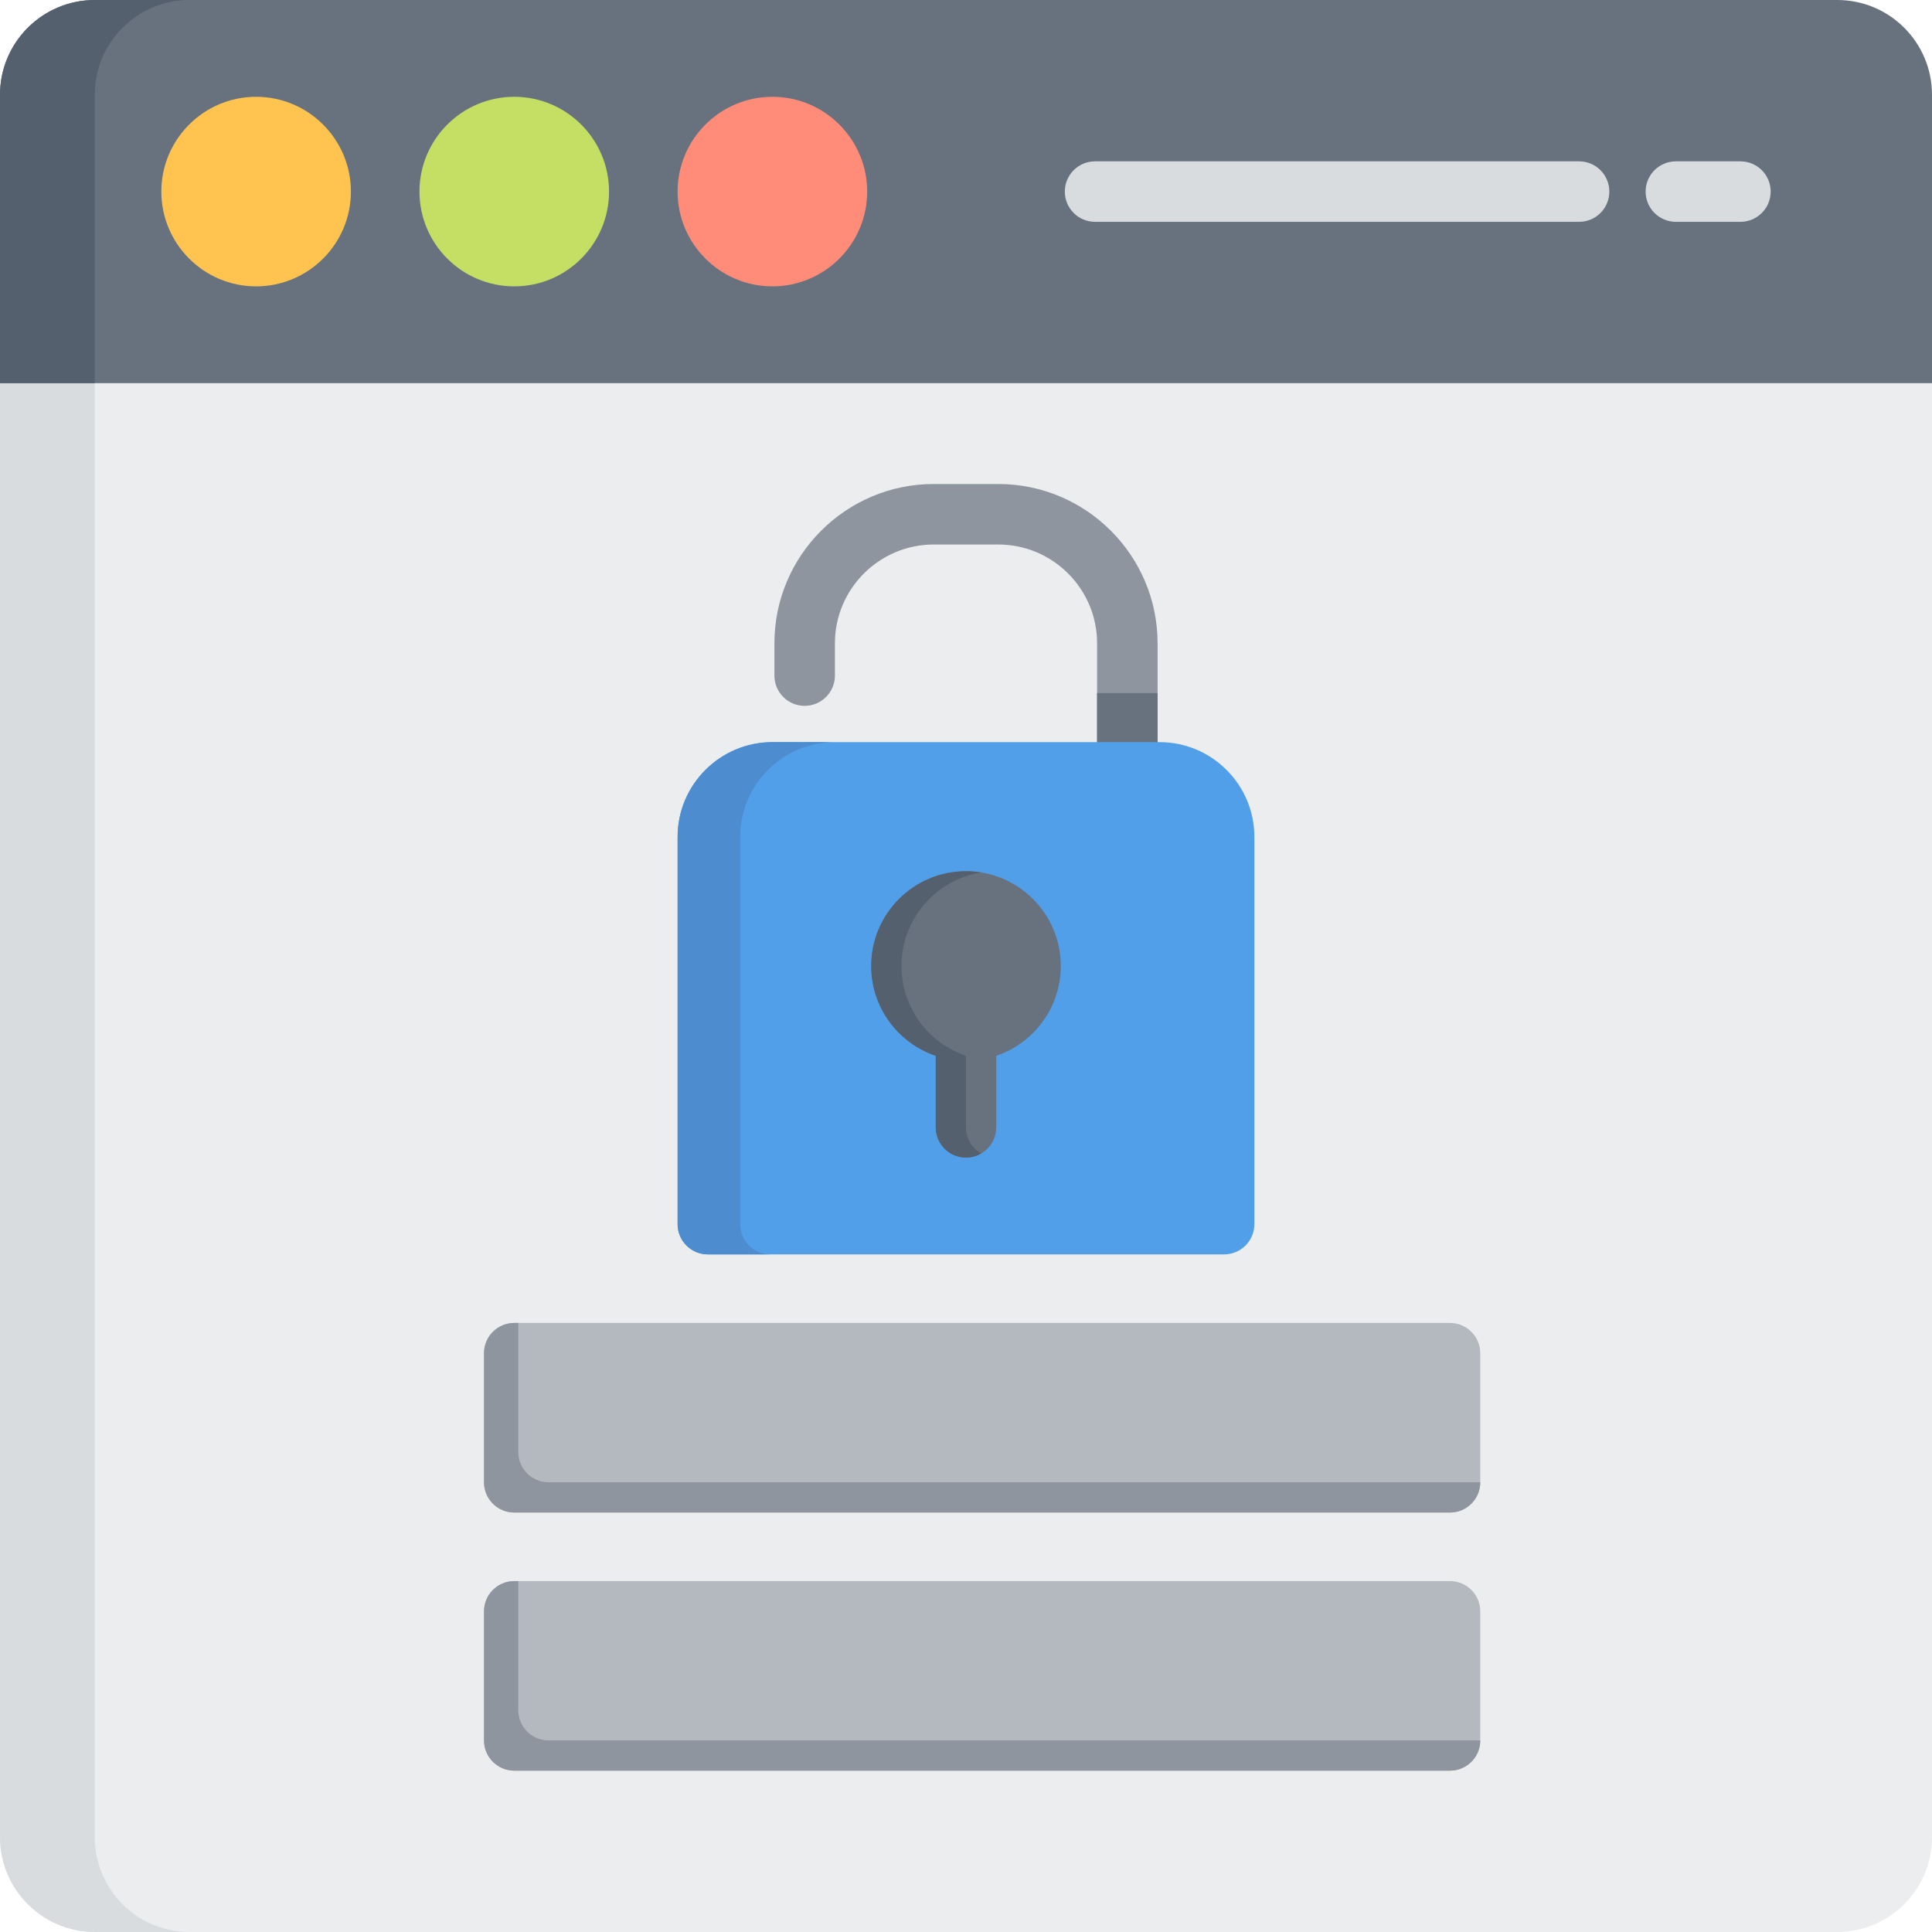
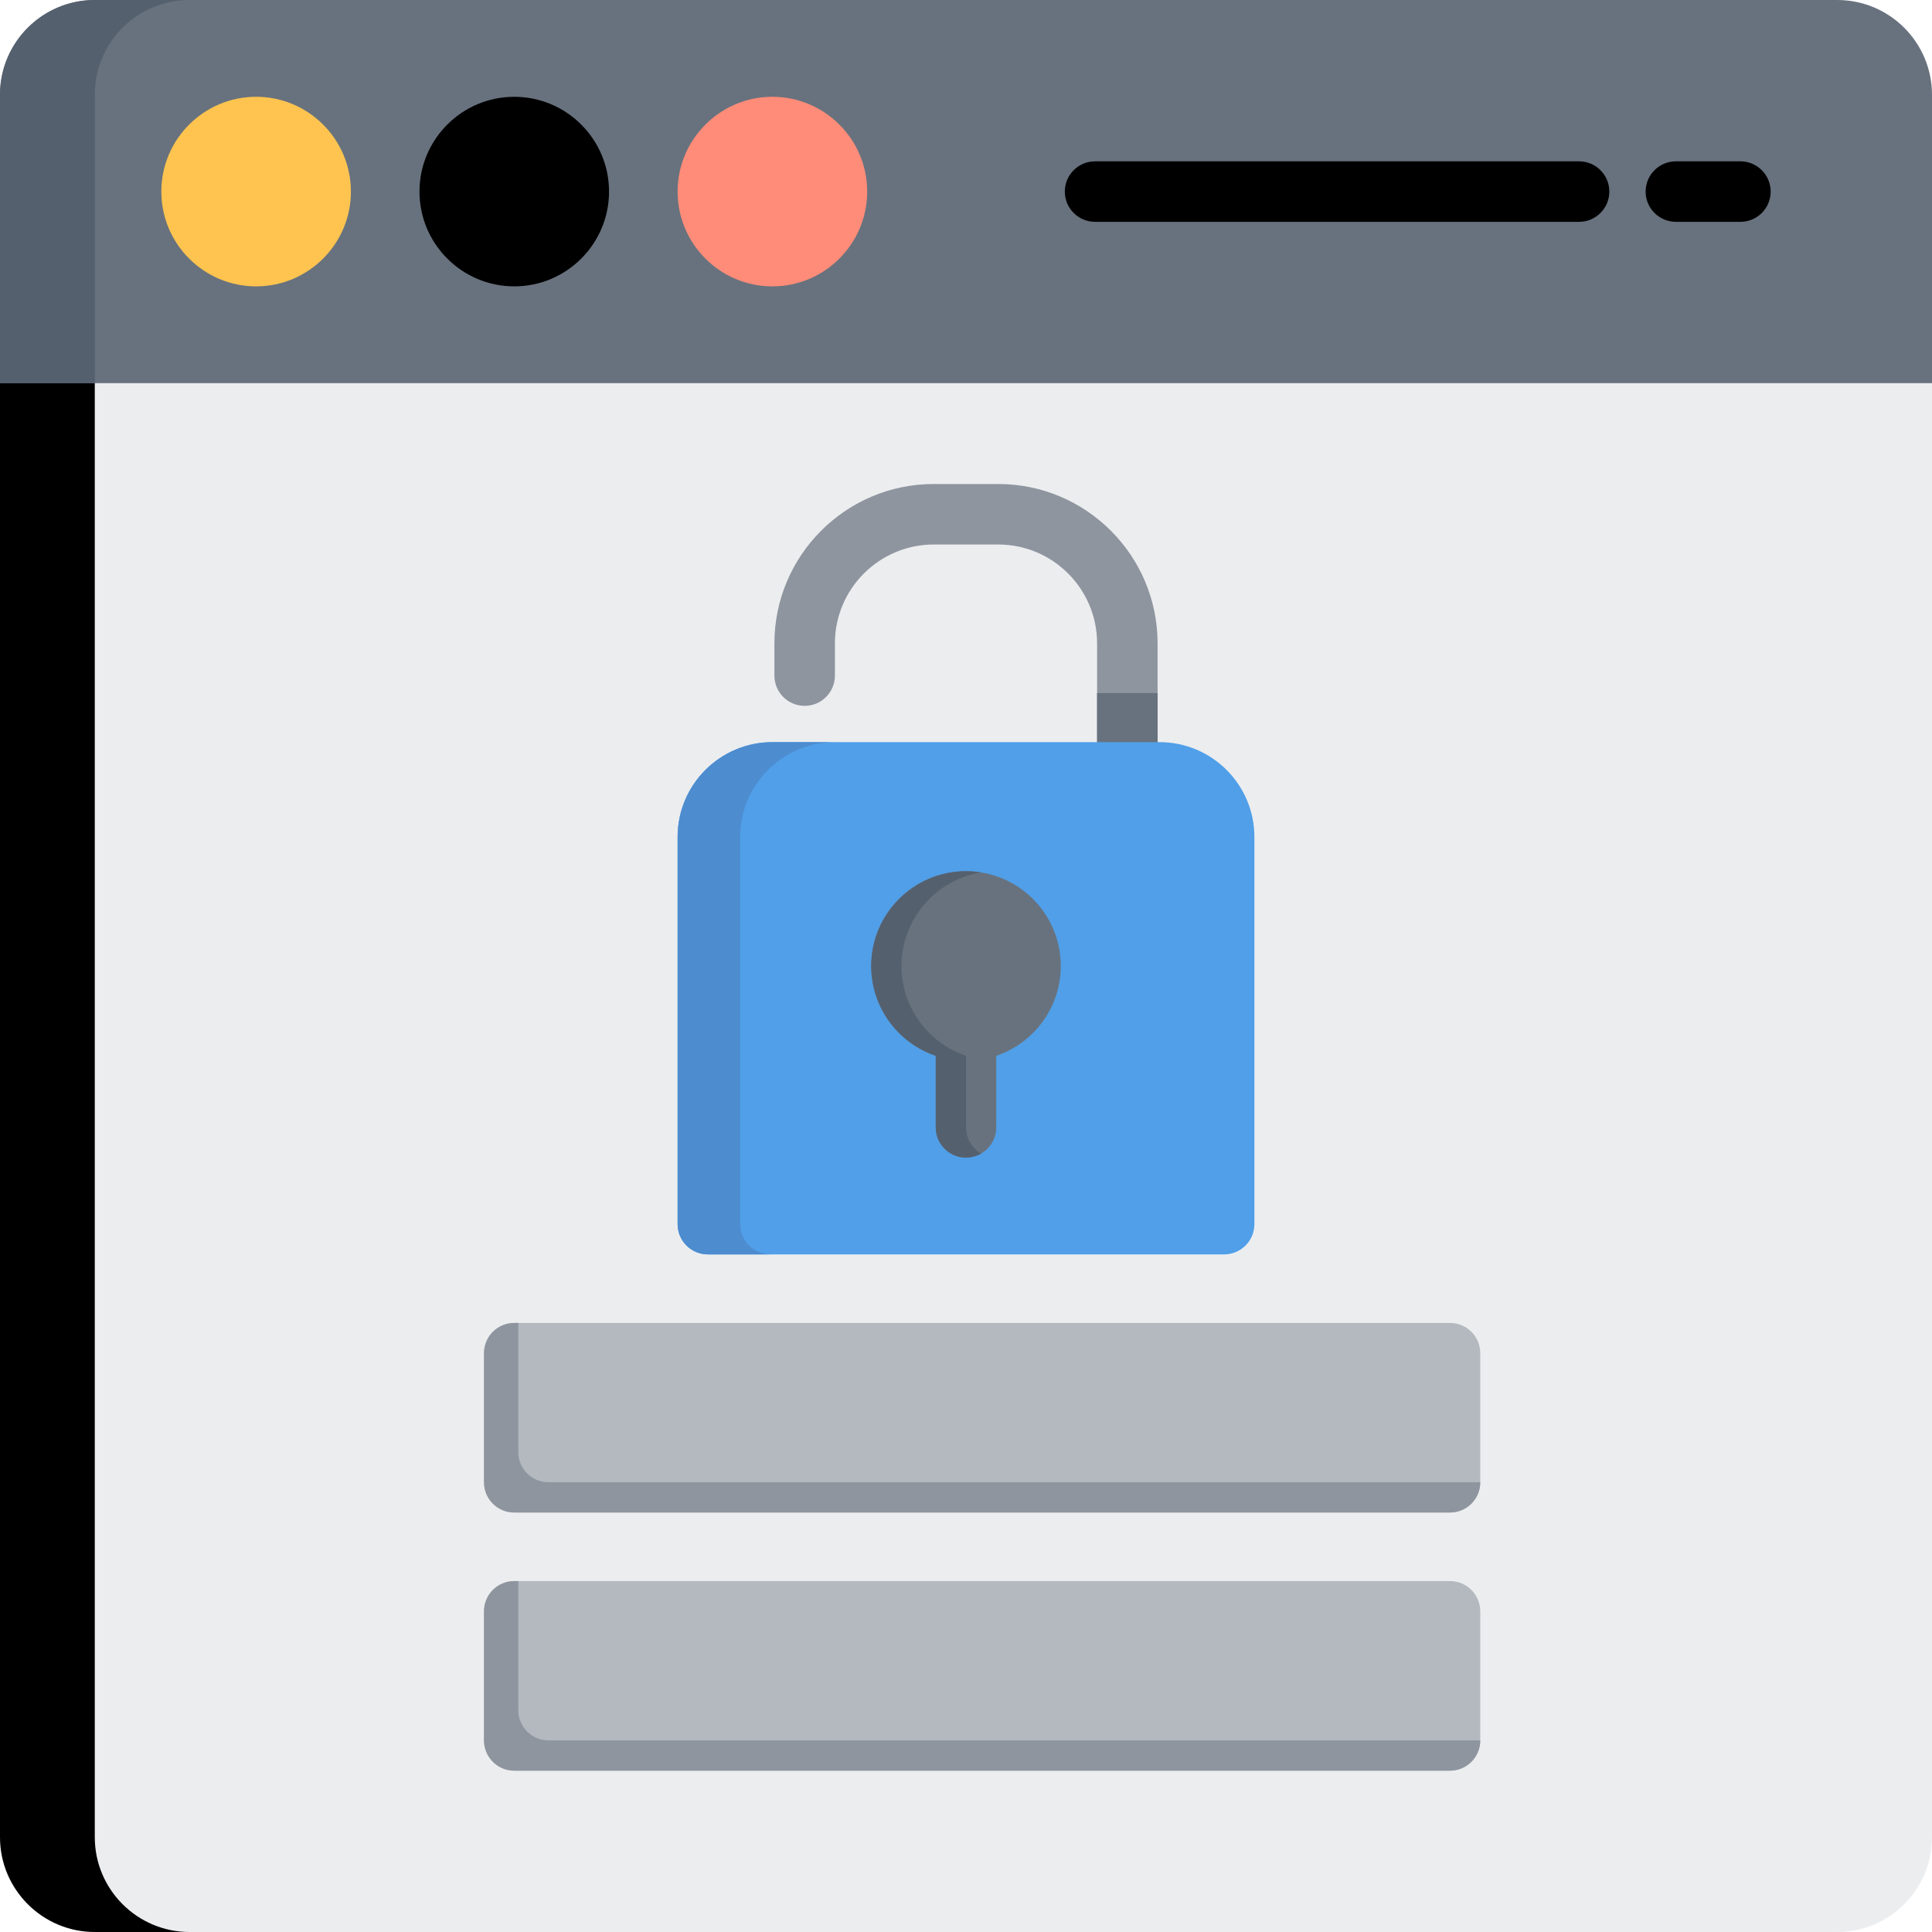
<svg xmlns="http://www.w3.org/2000/svg" version="1.1" id="Layer_1" x="0px" y="0px" viewBox="0 0 512 512" style="enable-background:new 0 0 512 512;" xml:space="preserve">
  <path style="fill:#ECEDEF;" d="M0,76.426v410.455C0,500.732,11.268,512,25.119,512h461.762C500.732,512,512,500.732,512,486.881  V76.426H0z" />
-   <path style="fill:#D9DCDF;" d="M25.119,486.881V76.426H0v410.455C0,500.732,11.268,512,25.119,512h25.119  C36.387,512,25.119,500.732,25.119,486.881z" />
+   <path style="fill:#D9DCIS;" d="M25.119,486.881V76.426H0v410.455C0,500.732,11.268,512,25.119,512h25.119  C36.387,512,25.119,500.732,25.119,486.881z" />
  <path style="fill:#68727E;" d="M486.881,0H25.119C11.246,0,0,11.246,0,25.119v76.426h512V25.119C512,11.246,500.754,0,486.881,0z" />
  <path style="fill:#55606E;" d="M50.238,0H25.119C11.246,0,0,11.246,0,25.119v76.426h25.119V25.119C25.119,11.246,36.365,0,50.238,0z  " />
  <path style="fill:#FFC44F;" d="M67.875,25.653c-13.851,0-25.119,11.268-25.119,25.119s11.268,25.119,25.119,25.119  s25.119-11.268,25.119-25.119S81.725,25.653,67.875,25.653z" />
-   <path style="fill:#C4DF64;" d="M136.284,25.653c-13.851,0-25.119,11.268-25.119,25.119s11.268,25.119,25.119,25.119  c13.851,0,25.119-11.268,25.119-25.119S150.135,25.653,136.284,25.653z" />
+   <path style="fill:#C4IS64;" d="M136.284,25.653c-13.851,0-25.119,11.268-25.119,25.119s11.268,25.119,25.119,25.119  c13.851,0,25.119-11.268,25.119-25.119S150.135,25.653,136.284,25.653z" />
  <path style="fill:#FF8C78;" d="M204.693,25.653c-13.851,0-25.119,11.268-25.119,25.119s11.268,25.119,25.119,25.119  s25.119-11.268,25.119-25.119S218.544,25.653,204.693,25.653z" />
  <g>
    <path style="fill:#B3B9BF;" d="M384.267,350.597H136.284c-4.427,0-8.017,3.588-8.017,8.017v34.205c0,4.428,3.589,8.017,8.017,8.017   h247.983c4.428,0,8.017-3.588,8.017-8.017v-34.205C392.284,354.185,388.696,350.597,384.267,350.597z" />
    <path style="fill:#B3B9BF;" d="M384.267,419.006H136.284c-4.427,0-8.017,3.588-8.017,8.017v34.205c0,4.428,3.589,8.017,8.017,8.017   h247.983c4.428,0,8.017-3.588,8.017-8.017v-34.205C392.284,422.595,388.696,419.006,384.267,419.006z" />
  </g>
  <g>
    <path style="fill:#8E959F;" d="M137.353,384.802v-34.205h-1.069c-4.427,0-8.017,3.588-8.017,8.017v34.205   c0,4.428,3.589,8.017,8.017,8.017h247.983c4.428,0,8.017-3.588,8.017-8.017H145.37C140.942,392.818,137.353,389.23,137.353,384.802   z" />
    <path style="fill:#8E959F;" d="M137.353,453.211v-34.205h-1.069c-4.427,0-8.017,3.588-8.017,8.017v34.205   c0,4.428,3.589,8.017,8.017,8.017h247.983c4.428,0,8.017-3.588,8.017-8.017H145.37   C140.942,461.228,137.353,457.639,137.353,453.211z" />
  </g>
  <g>
-     <path style="fill:#D9DCDF;" d="M461.228,58.789h-17.102c-4.428,0-8.017-3.588-8.017-8.017s3.588-8.017,8.017-8.017h17.102   c4.428,0,8.017,3.588,8.017,8.017S465.656,58.789,461.228,58.789z" />
-     <path style="fill:#D9DCDF;" d="M418.472,58.789H290.205c-4.428,0-8.017-3.588-8.017-8.017s3.588-8.017,8.017-8.017h128.267   c4.428,0,8.017,3.588,8.017,8.017S422.9,58.789,418.472,58.789z" />
+     <path style="fill:#D9DCIS;" d="M461.228,58.789h-17.102c-4.428,0-8.017-3.588-8.017-8.017s3.588-8.017,8.017-8.017h17.102   c4.428,0,8.017,3.588,8.017,8.017S465.656,58.789,461.228,58.789z" />
+     <path style="fill:#D9DCIS;" d="M418.472,58.789H290.205c-4.428,0-8.017-3.588-8.017-8.017s3.588-8.017,8.017-8.017h128.267   c4.428,0,8.017,3.588,8.017,8.017S422.9,58.789,418.472,58.789z" />
  </g>
  <path style="fill:#8E959F;" d="M306.772,170.489c0-23.281-18.941-42.221-42.221-42.221h-17.102  c-23.281,0-42.221,18.941-42.221,42.221v8.551c0,4.428,3.589,8.017,8.017,8.017s8.017-3.588,8.017-8.017v-8.551  c0-14.441,11.748-26.188,26.188-26.188h17.102c14.441,0,26.188,11.747,26.188,26.188v33.937h16.033V170.489z" />
  <rect x="290.739" y="183.668" style="fill:#68727E;" width="16.033" height="20.755" />
  <path style="fill:#509FE8;" d="M307.307,196.676H204.693c-13.851,0-25.119,11.268-25.119,25.119v102.614  c0,4.428,3.589,8.017,8.017,8.017h136.818c4.428,0,8.017-3.588,8.017-8.017V221.795  C332.426,207.945,321.158,196.676,307.307,196.676z" />
  <path style="fill:#4D8CCF;" d="M196.142,324.409V221.795c0-13.851,11.268-25.119,25.119-25.119h-16.568  c-13.851,0-25.119,11.268-25.119,25.119v102.614c0,4.428,3.589,8.017,8.017,8.017h16.568  C199.731,332.426,196.142,328.838,196.142,324.409z" />
  <path style="fill:#68727E;" d="M281.119,256c0-13.851-11.268-25.119-25.119-25.119c-13.851,0-25.119,11.268-25.119,25.119  c0,11.048,7.172,20.446,17.102,23.8v18.956c0,4.428,3.589,8.017,8.017,8.017c4.428,0,8.017-3.588,8.017-8.017V279.8  C273.947,276.446,281.119,267.048,281.119,256z" />
  <path style="fill:#55606E;" d="M256,298.756V279.8c-9.93-3.354-17.102-12.752-17.102-23.8c0-12.487,9.159-22.87,21.111-24.795  c-1.306-0.211-2.644-0.324-4.008-0.324c-13.851,0-25.119,11.268-25.119,25.119c0,11.048,7.172,20.446,17.102,23.8v18.956  c0,4.428,3.589,8.017,8.017,8.017c1.462,0,2.828-0.398,4.008-1.081C257.614,304.304,256,301.722,256,298.756z" />
  <g>
</g>
  <g>
</g>
  <g>
</g>
  <g>
</g>
  <g>
</g>
  <g>
</g>
  <g>
</g>
  <g>
</g>
  <g>
</g>
  <g>
</g>
  <g>
</g>
  <g>
</g>
  <g>
</g>
  <g>
</g>
  <g>
</g>
</svg>
